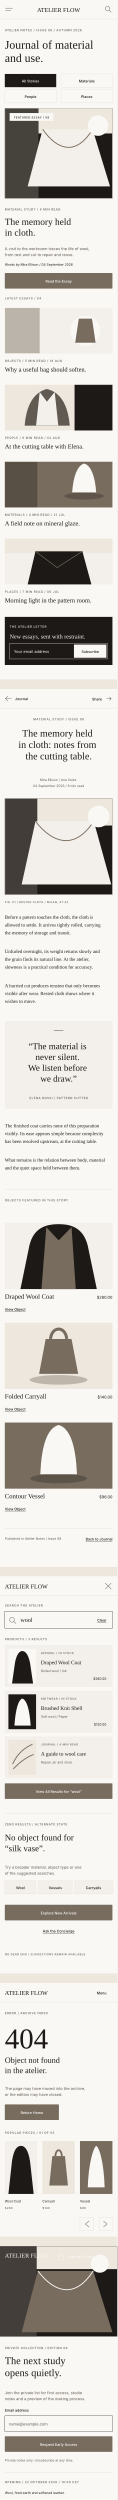
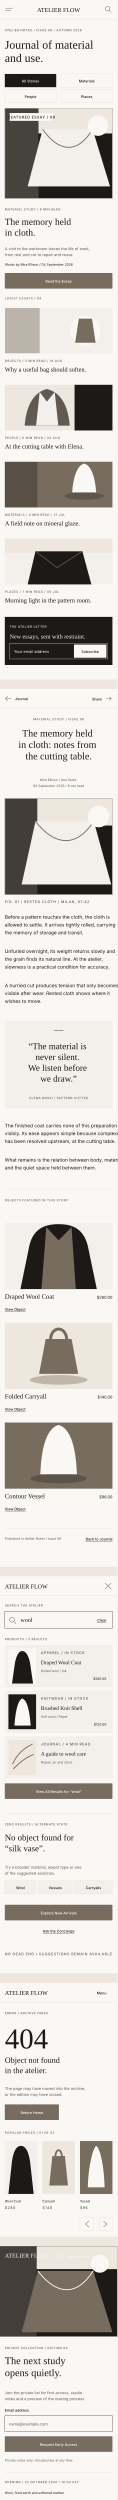
<svg xmlns="http://www.w3.org/2000/svg" width="390" height="8316" viewBox="0 0 390 8316" role="img" aria-labelledby="title desc">
  <defs>
    <style>
-       .serif { font-family: "Playfair Display", Georgia, "Times New Roman", serif; font-weight: 400; letter-spacing: 0; }
+       .serif { font-family: "Playfair Display", "Times New Roman", serif; font-weight: 400; letter-spacing: 0; }
      .sans { font-family: "Plus Jakarta Sans", -apple-system, BlinkMacSystemFont, sans-serif; font-weight: 400; letter-spacing: 0; }
      .paper { fill: #FAF8F5; }
      .surface { fill: #F3EFEA; }
      .subtle { fill: #EDE7DE; }
      .ink { fill: #1C1917; }
      .muted { fill: #605A53; }
      .accent { fill: #786C5E; }
      .white { fill: #FFFFFF; }
      .line { fill: none; stroke: #E5DFD5; stroke-width: 1; }
      .hairline { fill: none; stroke: #EDE7DE; stroke-width: 1; }
      .ink-line { fill: none; stroke: #1C1917; stroke-width: 1; }
      .muted-line { fill: none; stroke: #605A53; stroke-width: 1; }
      .eyebrow { font-family: "Plus Jakarta Sans", -apple-system, BlinkMacSystemFont, sans-serif; font-size: 10px; font-weight: 500; letter-spacing: 1.2px; }
      .label { font-family: "Plus Jakarta Sans", -apple-system, BlinkMacSystemFont, sans-serif; font-size: 12px; font-weight: 500; letter-spacing: 0; }
      .body { font-family: "Plus Jakarta Sans", -apple-system, BlinkMacSystemFont, sans-serif; font-size: 13px; font-weight: 400; letter-spacing: 0; }
-       .reading { font-family: Georgia, "Times New Roman", serif; font-size: 16px; font-weight: 400; letter-spacing: 0; }
+       .reading { font-family: "Plus Jakarta Sans", -apple-system, BlinkMacSystemFont, sans-serif; font-size: 16px; font-weight: 400; letter-spacing: 0; }
      .small { font-family: "Plus Jakarta Sans", -apple-system, BlinkMacSystemFont, sans-serif; font-size: 11px; font-weight: 400; letter-spacing: 0; }
-       .micro { font-family: "Plus Jakarta Sans", -apple-system, BlinkMacSystemFont, sans-serif; font-size: 9px; font-weight: 500; letter-spacing: 1.08px; }
+       .micro { font-family: "Plus Jakarta Sans", -apple-system, BlinkMacSystemFont, sans-serif; font-size: 12px; font-weight: 500; letter-spacing: 1.44px; }
      .hit { fill: #FFFFFF; fill-opacity: 0; }
    </style>
    <clipPath id="m-blog-featured">
      <rect x="16" y="360" width="358" height="300" />
    </clipPath>
    <clipPath id="m-blog-01">
      <rect x="16" y="1024" width="358" height="152" />
    </clipPath>
    <clipPath id="m-blog-02">
      <rect x="16" y="1280" width="358" height="152" />
    </clipPath>
    <clipPath id="m-blog-03">
      <rect x="16" y="1536" width="358" height="152" />
    </clipPath>
    <clipPath id="m-blog-04">
      <rect x="16" y="1792" width="358" height="152" />
    </clipPath>
    <clipPath id="m-article-hero">
      <rect x="16" y="364" width="358" height="320" />
    </clipPath>
    <clipPath id="m-object-01">
      <rect x="16" y="1776" width="358" height="220" />
    </clipPath>
    <clipPath id="m-object-02">
      <rect x="16" y="2108" width="358" height="220" />
    </clipPath>
    <clipPath id="m-object-03">
      <rect x="16" y="2440" width="358" height="220" />
    </clipPath>
    <clipPath id="m-password-media">
      <rect x="0" y="0" width="390" height="300" />
    </clipPath>
  </defs>
  <rect id="Canvas-Background" width="390" height="8316" class="subtle" />
  <g id="Section-Blog-Magazine" aria-label="Magazine index page, mobile 390 by 2260">
    <rect width="390" height="2260" class="paper" />
    <g id="Blog-Mobile-Header">
      <rect width="390" height="64" class="paper" />
      <line x1="0" y1="63.5" x2="390" y2="63.5" stroke="#E5DFD5" />
      <g aria-label="Open menu, 44 by 44">
        <rect x="8" y="10" width="44" height="44" class="hit" />
        <line x1="18" y1="27" x2="42" y2="27" stroke="#1C1917" />
        <line x1="18" y1="36" x2="36" y2="36" stroke="#1C1917" />
      </g>
      <text x="195" y="40" class="serif ink" font-size="20" text-anchor="middle">ATELIER FLOW</text>
      <g aria-label="Search, 44 by 44">
        <rect x="338" y="10" width="44" height="44" class="hit" />
        <circle cx="358" cy="29" r="7.5" class="ink-line" />
        <line x1="364" y1="35" x2="370" y2="41" stroke="#1C1917" />
      </g>
    </g>
    <g id="Blog-Mobile-Heading">
      <text x="16" y="104" class="eyebrow muted">ATELIER NOTES / ISSUE 08 / AUTUMN 2026</text>
      <text x="16" y="162" class="serif ink" font-size="39">
        <tspan x="16" dy="0">Journal of material</tspan>
        <tspan x="16" dy="44">and use.</tspan>
      </text>
      <g id="Blog-Mobile-Tabs">
        <g aria-label="All stories selected, 171 by 44">
          <rect x="16" y="246" width="171" height="44" class="ink" />
          <text x="101.5" y="274" class="label paper" text-anchor="middle">All Stories</text>
        </g>
        <g aria-label="Materials category, 171 by 44">
          <rect x="203" y="246" width="171" height="44" class="paper" stroke="#E5DFD5" />
          <text x="288.5" y="274" class="label ink" text-anchor="middle">Materials</text>
        </g>
        <g aria-label="People category, 171 by 44">
          <rect x="16" y="298" width="171" height="44" class="paper" stroke="#E5DFD5" />
          <text x="101.5" y="326" class="label ink" text-anchor="middle">People</text>
        </g>
        <g aria-label="Places category, 171 by 44">
          <rect x="203" y="298" width="171" height="44" class="paper" stroke="#E5DFD5" />
          <text x="288.5" y="326" class="label ink" text-anchor="middle">Places</text>
        </g>
      </g>
    </g>
    <g id="Blog-Mobile-Featured">
      <g clip-path="url(#m-blog-featured)">
        <rect x="16" y="360" width="358" height="300" class="ink" />
        <rect x="16" y="360" width="112" height="300" class="muted" opacity="0.62" />
        <rect x="128" y="360" width="246" height="84" class="subtle" />
        <path d="M92 620 L142 430 H308 L366 620 Z" class="surface" />
        <path d="M142 430 C190 500 254 520 308 430" fill="none" stroke="#786C5E" stroke-width="3" />
        <circle cx="326" cy="418" r="34" class="paper" />
        <rect x="32" y="376" width="146" height="26" class="paper" />
        <text x="105" y="394" class="micro ink" text-anchor="middle">FEATURED ESSAY / 08</text>
      </g>
      <rect x="16.5" y="360.5" width="357" height="299" class="hairline" />
      <text x="16" y="700" class="eyebrow muted">MATERIAL STUDY / 8 MIN READ</text>
      <text x="16" y="748" class="serif ink" font-size="31">
        <tspan x="16" dy="0">The memory held</tspan>
        <tspan x="16" dy="36">in cloth.</tspan>
      </text>
      <text x="16" y="832" class="body muted">
        <tspan x="16" dy="0">A visit to the workroom traces the life of wool,</tspan>
        <tspan x="16" dy="20">from rest and cut to repair and reuse.</tspan>
      </text>
      <text x="16" y="884" class="small ink">Words by Mira Ellison / 04 September 2026</text>
      <g aria-label="Read the featured essay, 358 by 52">
        <rect x="16" y="908" width="358" height="52" rx="2" class="accent" />
        <text x="195" y="940" class="label white" text-anchor="middle">Read the Essay</text>
      </g>
    </g>
    <g id="Blog-Mobile-Essay-Grid">
      <text x="16" y="996" class="eyebrow muted">LATEST ESSAYS / 04</text>
      <g id="Mobile-Blog-Card-01">
        <g clip-path="url(#m-blog-01)">
          <rect x="16" y="1024" width="358" height="152" class="surface" />
          <rect x="16" y="1024" width="116" height="152" class="accent" opacity="0.45" />
          <circle cx="284" cy="1100" r="50" class="paper" />
          <path d="M250 1140 L262 1060 H306 L318 1140 Z" class="accent" />
        </g>
        <text x="16" y="1204" class="eyebrow muted">OBJECTS / 5 MIN READ / 18 AUG</text>
        <text x="16" y="1236" class="serif ink" font-size="21">Why a useful bag should soften.</text>
      </g>
      <g id="Mobile-Blog-Card-02">
        <g clip-path="url(#m-blog-02)">
          <rect x="16" y="1280" width="358" height="152" class="subtle" />
          <rect x="248" y="1280" width="126" height="152" class="ink" />
          <path d="M82 1416 C88 1342 116 1304 156 1294 C198 1304 226 1342 232 1416 Z" class="muted" />
          <path d="M132 1304 L156 1336 L182 1304 L194 1416 H120 Z" class="surface" />
        </g>
        <text x="16" y="1460" class="eyebrow muted">PEOPLE / 6 MIN READ / 02 AUG</text>
        <text x="16" y="1492" class="serif ink" font-size="21">At the cutting table with Elena.</text>
      </g>
      <g id="Mobile-Blog-Card-03">
        <g clip-path="url(#m-blog-03)">
          <rect x="16" y="1536" width="358" height="152" class="accent" />
          <rect x="16" y="1536" width="108" height="152" class="ink" opacity="0.35" />
          <ellipse cx="280" cy="1650" rx="66" ry="12" class="ink" opacity="0.28" />
          <path d="M240 1638 C244 1582 258 1548 280 1542 C302 1548 316 1582 320 1638 Z" class="paper" />
        </g>
        <text x="16" y="1716" class="eyebrow muted">MATERIALS / 4 MIN READ / 21 JUL</text>
        <text x="16" y="1748" class="serif ink" font-size="21">A field note on mineral glaze.</text>
      </g>
      <g id="Mobile-Blog-Card-04">
        <g clip-path="url(#m-blog-04)">
          <rect x="16" y="1792" width="358" height="152" class="surface" />
          <rect x="16" y="1792" width="358" height="48" class="subtle" />
          <path d="M92 1944 L118 1834 H274 L304 1944 Z" class="ink" />
          <path d="M118 1834 L190 1888 L274 1834" fill="none" stroke="#786C5E" stroke-width="2" />
        </g>
        <text x="16" y="1972" class="eyebrow muted">PLACES / 7 MIN READ / 06 JUL</text>
        <text x="16" y="2004" class="serif ink" font-size="21">Morning light in the pattern room.</text>
      </g>
    </g>
    <g id="Blog-Mobile-Newsletter">
      <rect x="16" y="2052" width="358" height="160" class="ink" />
      <text x="32" y="2088" class="eyebrow paper">THE ATELIER LETTER</text>
      <text x="32" y="2124" class="serif paper" font-size="20">New essays, sent with restraint.</text>
      <g aria-label="Journal email field, 326 by 52">
        <rect x="32" y="2140" width="326" height="52" fill="none" stroke="#FAF8F5" />
        <text x="46" y="2172" class="body paper">Your email address</text>
      </g>
      <g aria-label="Subscribe to journal, 108 by 44">
        <rect x="246" y="2144" width="108" height="44" class="paper" />
        <text x="300" y="2172" class="label ink" text-anchor="middle">Subscribe</text>
      </g>
    </g>
  </g>
  <g id="Section-Article-Reading" transform="translate(0 2292)" aria-label="Article reading page, mobile 390 by 2920">
    <rect width="390" height="2920" class="paper" />
    <g id="Article-Mobile-Header">
      <rect width="390" height="64" class="paper" />
      <line x1="0" y1="63.5" x2="390" y2="63.5" stroke="#E5DFD5" />
      <g aria-label="Back to journal, 140 by 44">
        <rect x="8" y="10" width="140" height="44" class="hit" />
        <path d="M18 32 H38 M18 32 L26 24 M18 32 L26 40" class="ink-line" />
        <text x="50" y="37" class="label ink">Journal</text>
      </g>
      <g aria-label="Share article, 88 by 44">
        <rect x="294" y="10" width="88" height="44" class="hit" />
        <text x="306" y="38" class="label ink">Share</text>
        <path d="M354 32 H370 M364 26 L370 32 L364 38" class="ink-line" />
      </g>
    </g>
    <g id="Article-Mobile-Heading">
      <text x="195" y="104" class="eyebrow muted" text-anchor="middle">MATERIAL STUDY / ISSUE 08</text>
      <text x="195" y="158" class="serif ink" font-size="33" text-anchor="middle">
        <tspan x="195" dy="0">The memory held</tspan>
        <tspan x="195" dy="38">in cloth: notes from</tspan>
        <tspan x="195" dy="38">the cutting table.</tspan>
      </text>
      <text x="195" y="306" class="small muted" text-anchor="middle">
        <tspan x="195" dy="0">Mira Ellison / Ana Velez</tspan>
        <tspan x="195" dy="20">04 September 2026 / 8 min read</tspan>
      </text>
    </g>
    <g id="Article-Mobile-Hero" clip-path="url(#m-article-hero)">
      <rect x="16" y="364" width="358" height="320" class="ink" />
      <rect x="16" y="364" width="108" height="320" class="muted" opacity="0.56" />
      <rect x="124" y="364" width="250" height="90" class="subtle" />
      <path d="M72 650 L118 440 H312 L370 650 Z" class="surface" />
      <path d="M118 440 C172 510 246 540 312 440" fill="none" stroke="#786C5E" stroke-width="3" />
      <circle cx="328" cy="424" r="36" class="paper" />
    </g>
    <rect x="16.5" y="364.5" width="357" height="319" class="hairline" />
    <text x="16" y="712" class="micro muted">FIG. 01 / RESTED CLOTH / MILAN, 07:42</text>
    <g id="Article-Mobile-Reading">
      <text x="16" y="764" class="reading ink">
        <tspan x="16" dy="0">Before a pattern touches the cloth, the cloth is</tspan>
        <tspan x="16" dy="26">allowed to settle. It arrives tightly rolled, carrying</tspan>
        <tspan x="16" dy="26">the memory of storage and transit.</tspan>
      </text>
      <text x="16" y="878" class="reading ink">
        <tspan x="16" dy="0">Unfurled overnight, its weight returns slowly and</tspan>
        <tspan x="16" dy="26">the grain finds its natural line. At the atelier,</tspan>
        <tspan x="16" dy="26">slowness is a practical condition for accuracy.</tspan>
      </text>
      <text x="16" y="992" class="reading ink">
        <tspan x="16" dy="0">A hurried cut produces tension that only becomes</tspan>
        <tspan x="16" dy="26">visible after wear. Rested cloth shows where it</tspan>
        <tspan x="16" dy="26">wishes to move.</tspan>
      </text>
      <g id="Article-Mobile-Pull-Quote">
        <rect x="16" y="1104" width="358" height="292" class="surface" />
        <line x1="179" y1="1136" x2="211" y2="1136" stroke="#786C5E" stroke-width="2" />
        <text x="195" y="1198" class="serif ink" font-size="30" text-anchor="middle">
          <tspan x="195" dy="0">“The material is</tspan>
          <tspan x="195" dy="36">never silent.</tspan>
          <tspan x="195" dy="36">We listen before</tspan>
          <tspan x="195" dy="36">we draw.”</tspan>
        </text>
        <text x="195" y="1364" class="eyebrow muted" text-anchor="middle">ELENA ROSSI / PATTERN CUTTER</text>
      </g>
      <text x="16" y="1458" class="reading ink">
        <tspan x="16" dy="0">The finished coat carries none of this preparation</tspan>
        <tspan x="16" dy="26">visibly. Its ease appears simple because complexity</tspan>
        <tspan x="16" dy="26">has been resolved upstream, at the cutting table.</tspan>
      </text>
      <text x="16" y="1572" class="reading ink">
        <tspan x="16" dy="0">What remains is the relation between body, material</tspan>
        <tspan x="16" dy="26">and the quiet space held between them.</tspan>
      </text>
    </g>
    <g id="Article-Mobile-Featured-Objects">
      <line x1="16" y1="1663.5" x2="374" y2="1663.5" stroke="#E5DFD5" />
      <text x="16" y="1704" class="eyebrow muted">OBJECTS FEATURED IN THIS STORY</text>
      <g id="Mobile-Article-Product-01">
        <g clip-path="url(#m-object-01)">
          <rect x="16" y="1776" width="358" height="220" class="surface" />
          <path d="M98 1850 C112 1794 150 1780 195 1780 C242 1780 278 1796 292 1852 L322 1996 H68 Z" class="ink" />
          <path d="M154 1790 L195 1834 L238 1790 L252 1996 H138 Z" class="accent" />
        </g>
        <text x="16" y="2028" class="serif ink" font-size="22">Draped Wool Coat</text>
        <text x="374" y="2028" class="body ink" text-anchor="end">$280.00</text>
        <g aria-label="View Draped Wool Coat, 358 by 44">
          <rect x="16" y="2040" width="358" height="44" class="hit" />
          <text x="16" y="2068" class="label ink" text-decoration="underline">View Object</text>
        </g>
      </g>
      <g id="Mobile-Article-Product-02">
        <g clip-path="url(#m-object-02)">
          <rect x="16" y="2108" width="358" height="220" class="subtle" />
          <ellipse cx="195" cy="2298" rx="96" ry="16" class="accent" opacity="0.4" />
          <path d="M130 2278 L152 2162 H238 L260 2278 Z" class="accent" />
          <path d="M168 2162 C172 2118 218 2118 222 2162" fill="none" stroke="#786C5E" stroke-width="10" />
        </g>
        <text x="16" y="2360" class="serif ink" font-size="22">Folded Carryall</text>
        <text x="374" y="2360" class="body ink" text-anchor="end">$140.00</text>
        <g aria-label="View Folded Carryall, 358 by 44">
          <rect x="16" y="2372" width="358" height="44" class="hit" />
          <text x="16" y="2400" class="label ink" text-decoration="underline">View Object</text>
        </g>
      </g>
      <g id="Mobile-Article-Product-03">
        <g clip-path="url(#m-object-03)">
          <rect x="16" y="2440" width="358" height="220" class="accent" />
          <ellipse cx="195" cy="2626" rx="94" ry="16" class="ink" opacity="0.3" />
          <path d="M134 2612 C138 2514 158 2458 195 2448 C232 2458 252 2514 256 2612 Z" class="paper" />
        </g>
        <text x="16" y="2692" class="serif ink" font-size="22">Contour Vessel</text>
        <text x="374" y="2692" class="body ink" text-anchor="end">$96.00</text>
        <g aria-label="View Contour Vessel, 358 by 44">
          <rect x="16" y="2704" width="358" height="44" class="hit" />
          <text x="16" y="2732" class="label ink" text-decoration="underline">View Object</text>
        </g>
      </g>
      <g id="Article-Mobile-End">
        <line x1="16" y1="2791.5" x2="374" y2="2791.5" stroke="#E5DFD5" />
        <text x="16" y="2830" class="small muted">Published in Atelier Notes / Issue 08</text>
        <g aria-label="Back to journal, 168 by 44">
          <rect x="206" y="2804" width="168" height="44" class="hit" />
          <text x="374" y="2832" class="label ink" text-anchor="end" text-decoration="underline">Back to Journal</text>
        </g>
      </g>
    </g>
  </g>
  <g id="Section-System-Templates" aria-label="System template family">
    <g id="System-Search-Predictive" transform="translate(0 5244)" aria-label="Predictive search and no results page, mobile 390 by 1320">
      <rect width="390" height="1320" class="paper" />
      <g id="Search-Mobile-Header">
        <rect width="390" height="64" class="paper" />
        <line x1="0" y1="63.5" x2="390" y2="63.5" stroke="#E5DFD5" />
        <text x="16" y="40" class="serif ink" font-size="20">ATELIER FLOW</text>
        <g aria-label="Close search, 44 by 44">
          <rect x="338" y="10" width="44" height="44" class="hit" />
          <path d="M350 22 L370 42 M370 22 L350 42" class="ink-line" />
        </g>
      </g>
      <text x="16" y="100" class="eyebrow muted">SEARCH THE ATELIER</text>
      <g aria-label="Search field with query, 358 by 56">
        <rect x="16" y="116" width="358" height="56" class="paper" stroke="#1C1917" />
        <circle cx="40" cy="144" r="8" class="ink-line" />
        <line x1="46" y1="150" x2="53" y2="157" stroke="#1C1917" />
        <text x="68" y="151" class="serif ink" font-size="20">wool</text>
        <text x="354" y="150" class="label ink" text-anchor="end" text-decoration="underline">Clear</text>
      </g>
      <text x="16" y="212" class="eyebrow muted">PRODUCTS / 3 RESULTS</text>
      <g id="Mobile-Search-Result-01" aria-label="Draped Wool Coat search result, 358 by 140">
        <rect x="16" y="228" width="358" height="140" class="surface" />
        <rect x="28" y="240" width="92" height="116" class="paper" />
        <path d="M50 286 C56 256 66 248 74 248 C84 248 94 258 100 288 L110 356 H40 Z" class="ink" />
        <text x="136" y="258" class="micro muted">APPAREL / IN STOCK</text>
        <text x="136" y="292" class="serif ink" font-size="18">Draped Wool Coat</text>
        <text x="136" y="318" class="small muted">Boiled wool / Ink</text>
        <text x="354" y="344" class="small ink" text-anchor="end">$280.00</text>
      </g>
      <g id="Mobile-Search-Result-02" aria-label="Brushed Knit Shell search result, 358 by 140">
        <rect x="16" y="380" width="358" height="140" class="surface" />
        <rect x="28" y="392" width="92" height="116" class="ink" />
        <path d="M48 496 C52 438 62 410 74 406 C88 410 98 438 102 496 Z" class="paper" />
        <text x="136" y="410" class="micro muted">KNITWEAR / IN STOCK</text>
        <text x="136" y="444" class="serif ink" font-size="18">Brushed Knit Shell</text>
        <text x="136" y="470" class="small muted">Soft wool / Paper</text>
        <text x="354" y="496" class="small ink" text-anchor="end">$120.00</text>
      </g>
      <g id="Mobile-Search-Result-03" aria-label="Wool care guide search result, 358 by 140">
        <rect x="16" y="532" width="358" height="140" class="surface" />
        <rect x="28" y="544" width="92" height="116" class="subtle" />
        <path d="M42 624 C58 588 82 570 108 558 M44 640 C70 614 90 600 112 592" fill="none" stroke="#786C5E" stroke-width="3" />
        <text x="136" y="562" class="micro muted">JOURNAL / 4 MIN READ</text>
        <text x="136" y="596" class="serif ink" font-size="18">A guide to wool care</text>
        <text x="136" y="622" class="small muted">Repair, air and store.</text>
      </g>
      <g aria-label="View all results for wool, 358 by 52">
        <rect x="16" y="688" width="358" height="52" rx="2" class="accent" />
        <text x="195" y="720" class="label white" text-anchor="middle">View All Results for “wool”</text>
      </g>
      <g id="Mobile-Search-No-Results">
        <line x1="16" y1="787.5" x2="374" y2="787.5" stroke="#E5DFD5" />
        <text x="16" y="828" class="eyebrow muted">ZERO RESULTS / ALTERNATE STATE</text>
        <text x="16" y="878" class="serif ink" font-size="29">
          <tspan x="16" dy="0">No object found for</tspan>
          <tspan x="16" dy="36">“silk vase”.</tspan>
        </text>
        <text x="16" y="972" class="body muted">
          <tspan x="16" dy="0">Try a broader material, object type or one</tspan>
          <tspan x="16" dy="20">of the suggested searches.</tspan>
        </text>
        <g aria-label="Search wool, 104 by 44">
          <rect x="16" y="1012" width="104" height="44" class="surface" stroke="#E5DFD5" />
          <text x="68" y="1040" class="label ink" text-anchor="middle">Wool</text>
        </g>
        <g aria-label="Search vessels, 112 by 44">
          <rect x="128" y="1012" width="112" height="44" class="surface" stroke="#E5DFD5" />
          <text x="184" y="1040" class="label ink" text-anchor="middle">Vessels</text>
        </g>
        <g aria-label="Search carryalls, 126 by 44">
          <rect x="248" y="1012" width="126" height="44" class="surface" stroke="#E5DFD5" />
          <text x="311" y="1040" class="label ink" text-anchor="middle">Carryalls</text>
        </g>
        <g aria-label="Explore new arrivals, 358 by 52">
          <rect x="16" y="1092" width="358" height="52" rx="2" class="accent" />
          <text x="195" y="1124" class="label white" text-anchor="middle">Explore New Arrivals</text>
        </g>
        <g aria-label="Ask the concierge, 358 by 44">
          <rect x="16" y="1156" width="358" height="44" class="hit" />
          <text x="195" y="1184" class="label ink" text-anchor="middle" text-decoration="underline">Ask the Concierge</text>
        </g>
        <text x="16" y="1260" class="micro muted">NO DEAD END / SUGGESTIONS REMAIN AVAILABLE</text>
      </g>
    </g>
    <g id="System-404-Curatorial" transform="translate(0 6596)" aria-label="Curated error 404 page, mobile 390 by 844">
      <rect width="390" height="844" class="paper" />
      <g id="Error-Mobile-Header">
        <rect width="390" height="64" class="paper" />
        <line x1="0" y1="63.5" x2="390" y2="63.5" stroke="#E5DFD5" />
        <text x="16" y="40" class="serif ink" font-size="20">ATELIER FLOW</text>
        <g aria-label="Open menu, 72 by 44">
          <rect x="302" y="10" width="72" height="44" class="hit" />
          <text x="338" y="38" class="label ink" text-anchor="middle">Menu</text>
        </g>
      </g>
      <text x="16" y="104" class="eyebrow muted">ERROR / ARCHIVE INDEX</text>
      <text x="16" y="218" class="serif ink" font-size="96">404</text>
      <text x="16" y="266" class="serif ink" font-size="27">
        <tspan x="16" dy="0">Object not found</tspan>
        <tspan x="16" dy="34">in the atelier.</tspan>
      </text>
      <text x="16" y="356" class="body muted">
        <tspan x="16" dy="0">The page may have moved into the archive,</tspan>
        <tspan x="16" dy="20">or the edition may have closed.</tspan>
      </text>
      <g aria-label="Return home, 180 by 52">
        <rect x="16" y="404" width="180" height="52" rx="2" class="accent" />
        <text x="106" y="436" class="label white" text-anchor="middle">Return Home</text>
      </g>
      <text x="16" y="502" class="eyebrow muted">POPULAR PIECES / 01 OF 03</text>
      <g id="Error-Mobile-Pieces">
        <g>
          <rect x="16" y="526" width="108" height="176" class="surface" />
          <path d="M40 592 C46 552 58 542 70 542 C82 542 94 554 100 594 L112 702 H28 Z" class="ink" />
          <text x="16" y="730" class="small ink">Wool Coat</text>
          <text x="16" y="752" class="micro muted">$280</text>
        </g>
        <g>
          <rect x="141" y="526" width="108" height="176" class="subtle" />
          <path d="M164 674 L174 576 H216 L226 674 Z" class="accent" />
          <path d="M184 576 C186 550 204 550 206 576" fill="none" stroke="#786C5E" stroke-width="6" />
          <text x="141" y="730" class="small ink">Carryall</text>
          <text x="141" y="752" class="micro muted">$140</text>
        </g>
        <g>
          <rect x="266" y="526" width="108" height="176" class="accent" />
          <path d="M292 680 C294 604 310 548 320 542 C332 548 346 604 348 680 Z" class="paper" />
          <text x="266" y="730" class="small ink">Vessel</text>
          <text x="266" y="752" class="micro muted">$96</text>
        </g>
      </g>
      <g aria-label="Previous popular pieces, 44 by 44">
        <rect x="266" y="780" width="44" height="44" class="paper" stroke="#E5DFD5" />
        <path d="M296 792 L284 802 L296 812" class="ink-line" />
      </g>
      <g aria-label="Next popular pieces, 44 by 44">
        <rect x="330" y="780" width="44" height="44" class="paper" stroke="#E5DFD5" />
        <path d="M344 792 L356 802 L344 812" class="ink-line" />
      </g>
    </g>
    <g id="System-Password-Private" transform="translate(0 7472)" aria-label="Private collection password page, mobile 390 by 844">
      <rect width="390" height="844" class="paper" />
      <g id="Password-Mobile-Media" clip-path="url(#m-password-media)">
        <rect width="390" height="300" class="ink" />
        <rect width="122" height="300" class="muted" opacity="0.58" />
        <rect x="122" width="268" height="76" class="subtle" />
        <path d="M72 286 L126 82 H310 L374 286 Z" class="accent" />
        <path d="M126 82 C180 154 250 176 310 82" fill="none" stroke="#FAF8F5" stroke-width="3" />
        <circle cx="332" cy="58" r="30" class="paper" />
      </g>
      <text x="16" y="38" class="serif paper" font-size="20">ATELIER FLOW</text>
      <g aria-label="Enter with password, 190 by 44">
        <rect x="184" y="10" width="190" height="44" class="hit" />
        <path d="M196 34 V28 C196 20 208 20 208 28 V34" fill="none" stroke="#FAF8F5" />
        <rect x="193" y="32" width="18" height="14" fill="none" stroke="#FAF8F5" />
        <text x="224" y="39" class="label paper">Enter with Password</text>
      </g>
      <g id="Password-Mobile-Copy">
        <text x="16" y="342" class="eyebrow muted">PRIVATE COLLECTION / EDITION 09</text>
        <text x="16" y="392" class="serif ink" font-size="34">
          <tspan x="16" dy="0">The next study</tspan>
          <tspan x="16" dy="40">opens quietly.</tspan>
        </text>
        <text x="16" y="492" class="body muted">
          <tspan x="16" dy="0">Join the private list for first access, studio</tspan>
          <tspan x="16" dy="20">notes and a preview of the making process.</tspan>
        </text>
        <text x="16" y="550" class="label ink">Email address</text>
        <g aria-label="Early access email field, 358 by 52">
          <rect x="16" y="564" width="358" height="52" class="paper" stroke="#1C1917" />
          <text x="30" y="596" class="body muted">name@example.com</text>
        </g>
        <g aria-label="Request early access, 358 by 52">
          <rect x="16" y="632" width="358" height="52" rx="2" class="accent" />
          <text x="195" y="664" class="label white" text-anchor="middle">Request Early Access</text>
        </g>
        <text x="16" y="716" class="small muted">Private notes only. Unsubscribe at any time.</text>
        <line x1="16" y1="751.5" x2="374" y2="751.5" stroke="#E5DFD5" />
        <text x="16" y="788" class="eyebrow muted">OPENING / 22 OCTOBER 2026 / 10:00 CET</text>
        <text x="16" y="824" class="small ink">Wool, fired earth and softened leather.</text>
      </g>
    </g>
  </g>
</svg>
